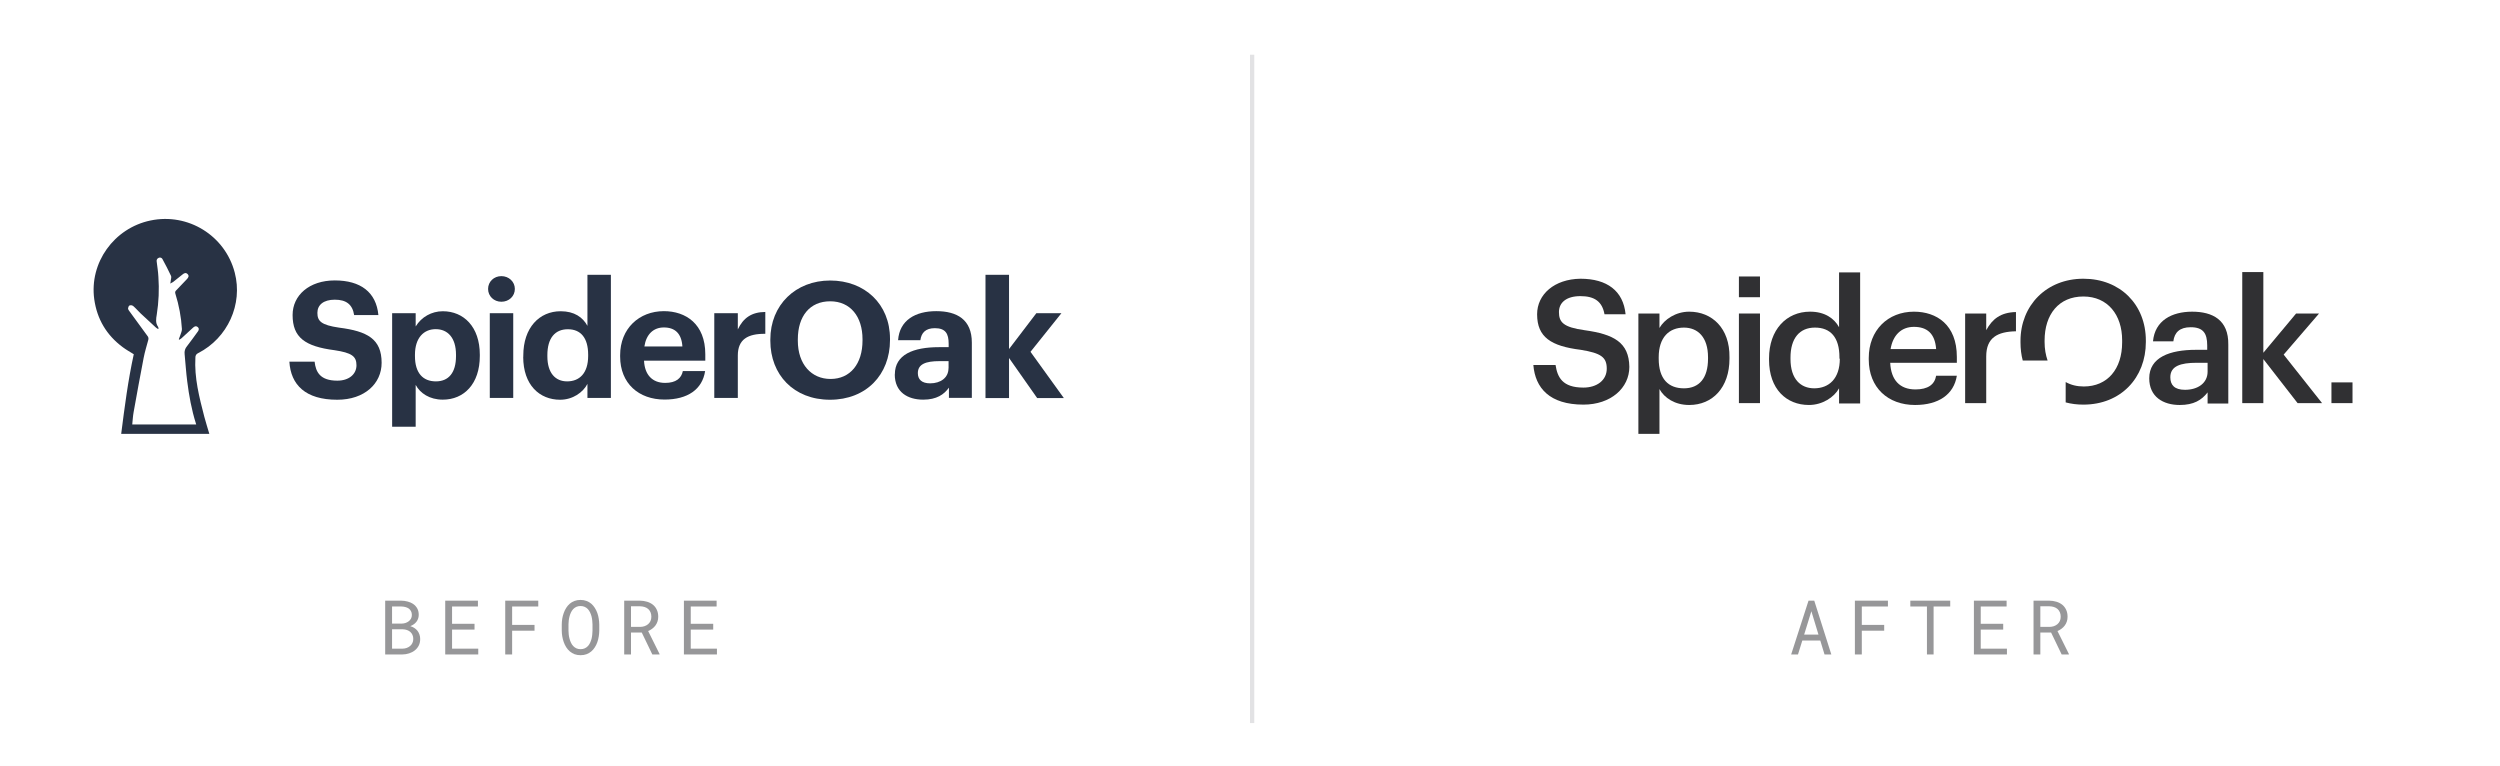
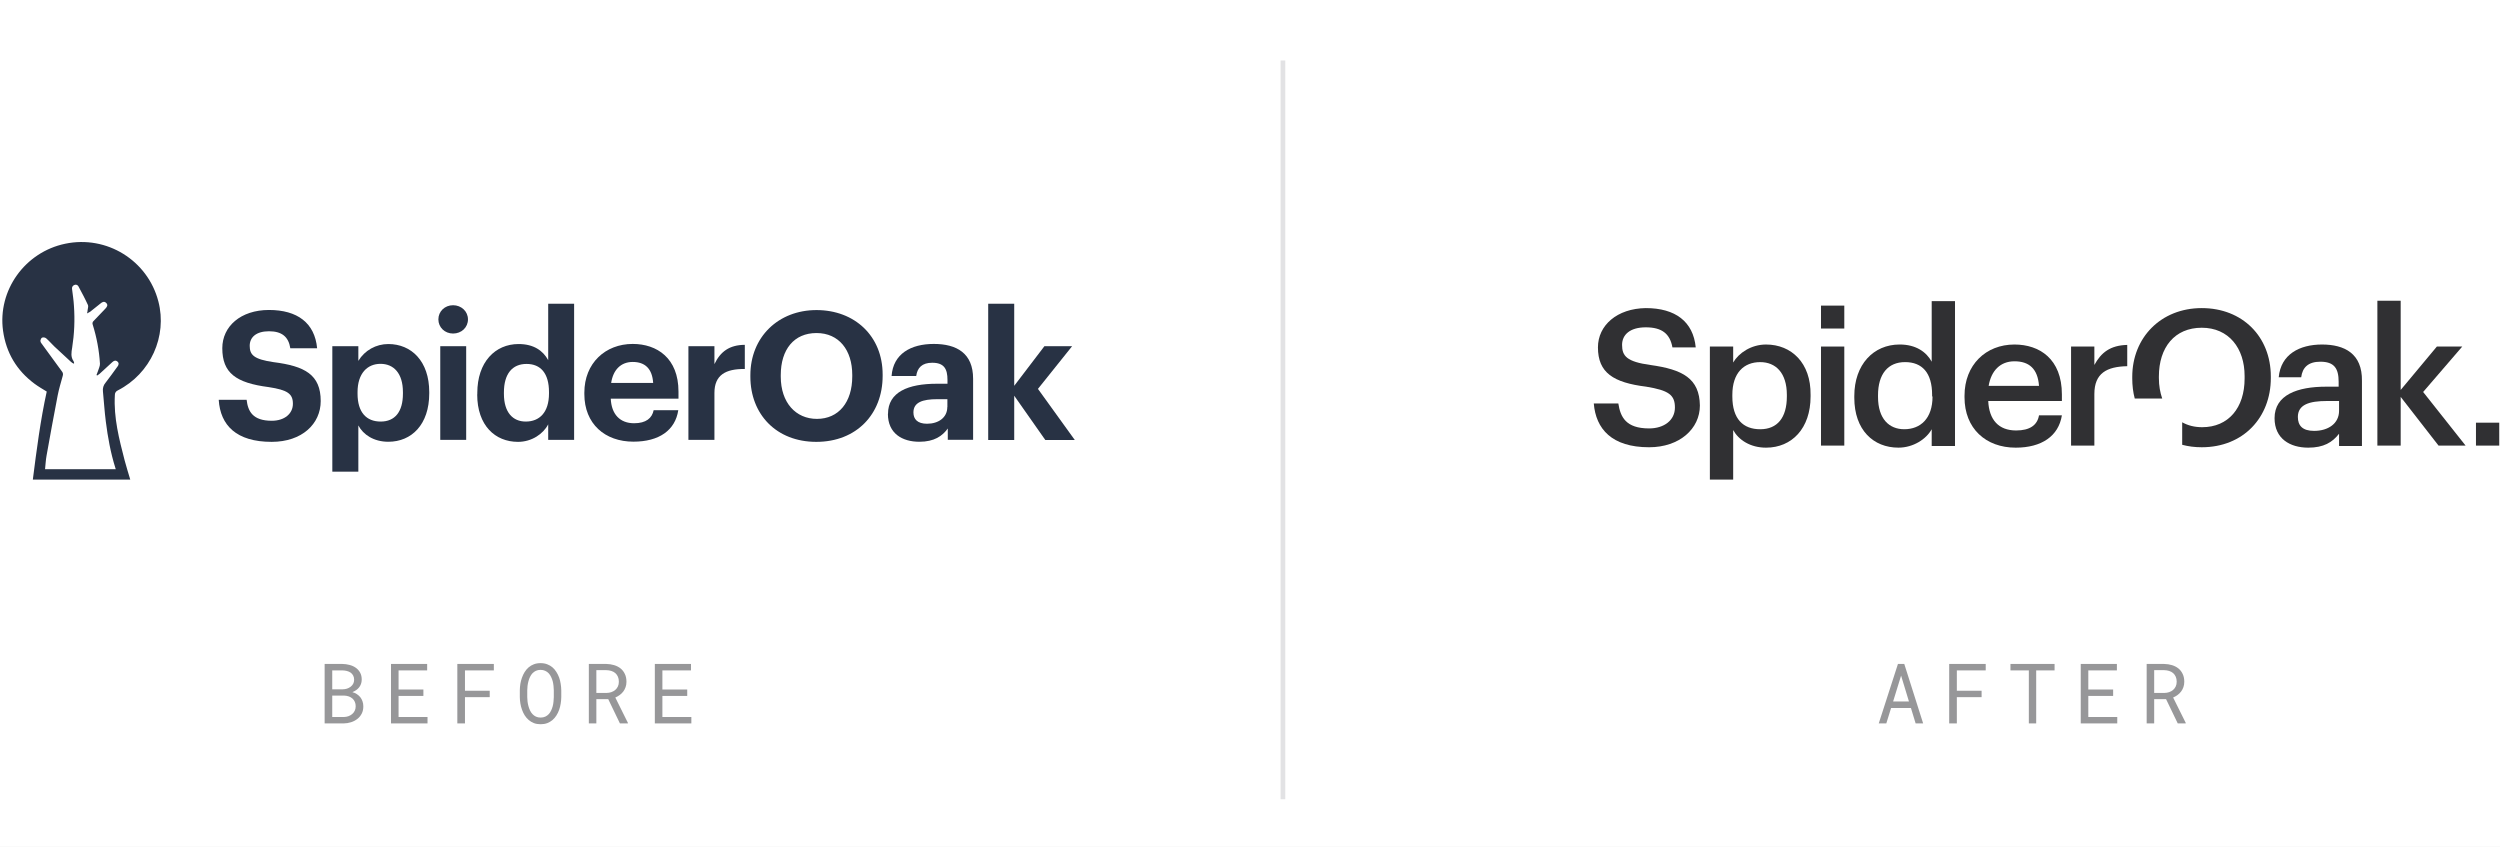
- <svg xmlns="http://www.w3.org/2000/svg" width="1175" height="360" viewBox="0 0 1175 360" fill="none">
-   <rect width="1175" height="360" fill="white" />
-   <g clip-path="url(#clip0_11_555)">
-     <path d="M136.044 169.986H147.867C148.416 174.869 150.442 178.911 158.549 178.911C163.953 178.911 167.542 175.922 167.542 171.67C167.542 167.418 165.262 165.818 157.24 164.597C143.264 162.787 137.522 158.576 137.522 148.051C137.522 138.789 145.333 131.8 157.367 131.8C169.4 131.8 176.831 137.273 177.844 148.093H166.444C165.684 143.125 162.771 140.852 157.367 140.852C151.962 140.852 149.176 143.378 149.176 147.041C149.176 150.914 150.949 152.767 159.351 153.987C172.567 155.671 179.364 159.25 179.364 170.533C179.364 180.216 171.427 187.879 158.507 187.879C143.56 187.879 136.678 180.89 136.002 169.986H136.044Z" fill="#283244" />
-     <path d="M184.304 147.209H195.367V153.44C198.069 148.978 202.882 146.283 208.118 146.283C217.871 146.283 225.513 153.525 225.513 166.702V167.292C225.513 180.469 218.04 187.837 208.118 187.837C201.911 187.837 197.436 184.806 195.367 180.89V200.551H184.304V147.167V147.209ZM214.324 167.376V166.744C214.324 158.661 210.356 154.703 204.782 154.703C199.209 154.703 195.029 158.745 195.029 166.744V167.376C195.029 175.375 198.829 179.248 204.867 179.248C210.904 179.248 214.324 175.122 214.324 167.376Z" fill="#283244" />
-     <path d="M229.398 135.8C229.398 132.39 232.142 129.78 235.647 129.78C239.151 129.78 241.98 132.39 241.98 135.8C241.98 139.21 239.235 141.82 235.647 141.82C232.142 141.82 229.398 139.21 229.398 135.8ZM230.2 147.209H241.22V187.037H230.2V147.209Z" fill="#283244" />
-     <path d="M245.949 167.67V167.081C245.949 153.987 253.507 146.283 263.513 146.283C269.931 146.283 273.9 149.104 276.096 153.145V129.148H287.116V187.037H276.096V180.427C274.027 184.468 269.129 187.879 263.26 187.879C253.549 187.879 245.907 180.932 245.907 167.712L245.949 167.67ZM276.433 167.291V166.702C276.433 158.787 272.929 154.745 266.891 154.745C260.853 154.745 257.265 158.913 257.265 166.87V167.46C257.265 175.375 261.065 179.248 266.553 179.248C272.38 179.248 276.433 175.375 276.433 167.291Z" fill="#283244" />
-     <path d="M291.464 167.586V166.955C291.464 154.409 300.415 146.241 312.027 146.241C322.329 146.241 331.491 152.261 331.491 166.491V169.523H302.695C302.991 176.133 306.58 179.964 312.618 179.964C317.727 179.964 320.26 177.775 320.935 174.406H331.407C330.098 182.995 323.215 187.795 312.322 187.795C300.247 187.795 291.464 180.258 291.464 167.544V167.586ZM320.724 162.829C320.344 156.808 317.304 153.903 312.027 153.903C307.044 153.903 303.709 157.187 302.864 162.829H320.724Z" fill="#283244" />
-     <path d="M335.713 147.209H346.776V154.83C349.309 149.483 353.193 146.662 359.696 146.62V156.892C351.504 156.808 346.776 159.461 346.776 167.081V187.037H335.713V147.209Z" fill="#283244" />
-     <path d="M362.06 160.134V159.545C362.06 143.294 373.967 131.843 390.18 131.843C406.393 131.843 418.3 142.873 418.3 159.25V159.84C418.3 176.091 407.153 187.879 390.096 187.879C373.038 187.879 362.06 176.091 362.06 160.176V160.134ZM405.38 160.008V159.419C405.38 148.851 399.722 141.61 390.18 141.61C380.638 141.61 374.98 148.557 374.98 159.503V160.134C374.98 171.249 381.398 178.111 390.349 178.111C399.596 178.111 405.38 171.038 405.38 160.05V160.008Z" fill="#283244" />
-     <path d="M420.58 175.964C420.58 166.702 429.151 163.166 441.353 163.166H445.871V161.566C445.871 156.85 444.436 154.24 439.369 154.24C435.02 154.24 433.036 156.429 432.571 159.882H422.1C422.776 150.451 430.291 146.241 440.045 146.241C449.798 146.241 456.765 150.198 456.765 161.018V186.995H445.998V182.195C443.718 185.395 440.213 187.837 433.922 187.837C426.66 187.837 420.538 184.342 420.538 175.964H420.58ZM445.829 173.101V169.733H441.565C435.147 169.733 431.389 171.123 431.389 175.375C431.389 178.28 433.162 180.174 437.173 180.174C442.071 180.174 445.787 177.522 445.787 173.101H445.829Z" fill="#283244" />
-     <path d="M463.182 129.148H474.244V164.05L487.08 147.209H498.86L484.335 165.355L500 187.079H487.46L474.244 168.26V187.079H463.182V129.148Z" fill="#283244" />
-     <path d="M70.727 103.635C53.584 107.214 41.931 123.465 44.296 140.642C45.605 149.988 50.08 157.524 57.68 163.166C59.327 164.387 61.1 165.397 62.873 166.492C60.171 178.785 58.567 191.331 56.962 203.919H98.382C97.58 201.183 96.736 198.53 96.018 195.836C93.653 186.7 91.289 177.564 91.838 168.007C91.796 167.123 92.302 166.323 93.105 165.986C107.038 158.871 114.216 142.999 110.331 128.138C105.813 110.708 88.376 99.93 70.727 103.635ZM92.936 155.882C91.247 158.156 89.642 160.513 87.869 162.745C86.982 163.755 86.602 165.102 86.771 166.45C87.193 170.702 87.447 174.996 87.996 179.248C88.84 185.9 90.022 192.51 92.049 198.951C92.091 199.078 92.133 199.246 92.218 199.499H62.156C62.367 197.562 62.451 195.626 62.789 193.773C64.309 185.227 65.871 176.722 67.518 168.176C68.067 165.355 68.911 162.618 69.671 159.84C69.924 159.124 69.756 158.366 69.249 157.819C66.378 153.946 63.507 149.988 60.678 146.073C60.382 145.736 60.213 145.357 60.171 144.936C60.256 144.431 60.509 143.673 60.931 143.547C61.522 143.378 62.113 143.463 62.62 143.841C63.844 144.894 64.9 146.157 66.04 147.252C68.404 149.483 70.769 151.672 73.176 153.861C73.513 154.156 73.893 154.409 74.273 154.619L74.527 154.451C74.527 154.156 74.4 153.819 74.273 153.567C73.007 151.756 73.344 149.82 73.682 147.841C74.611 141.947 74.865 136.011 74.442 130.074C74.316 127.675 73.936 125.317 73.64 122.917C73.471 122.202 73.893 121.444 74.569 121.191C75.202 120.854 76.004 121.107 76.342 121.738C76.342 121.738 76.342 121.781 76.385 121.823C77.778 124.433 79.171 127.001 80.396 129.696C80.649 130.243 80.353 131.043 80.269 131.758C80.269 132.179 80.142 132.601 80.016 133.274C80.48 133.064 80.902 132.811 81.325 132.558C82.802 131.38 84.322 130.201 85.758 129.022C86.518 128.39 87.32 127.969 88.165 128.811C89.009 129.653 88.544 130.453 87.869 131.169C86.18 132.937 84.491 134.706 82.802 136.474C82.338 136.853 82.211 137.484 82.422 138.032C84.111 143.42 85.167 149.02 85.504 154.661C85.547 155.672 84.956 156.724 84.66 157.777C84.491 158.324 84.238 158.871 84.027 159.461L84.322 159.671C84.66 159.461 84.998 159.25 85.293 158.998C87.109 157.356 88.924 155.714 90.698 154.03C91.373 153.398 92.091 153.062 92.893 153.693C93.696 154.325 93.527 155.167 92.893 155.966L92.936 155.882Z" fill="#283244" />
+ <svg xmlns="http://www.w3.org/2000/svg" fill="none" height="360" viewBox="0 0 1063 360" width="1063">
+   <clipPath id="a">
+     <path d="m1 102.919h456v101h-456z" />
+   </clipPath>
+   <path d="m0 0h1063v360h-1063z" fill="#fff" />
+   <g clip-path="url(#a)" fill="#283244">
+     <path d="m93.044 169.986h11.822c.549 4.884 2.576 8.925 10.683 8.925 5.404 0 8.993-2.989 8.993-7.241s-2.28-5.852-10.302-7.073c-13.976-1.81-19.718-6.02-19.718-16.546 0-9.262 7.811-16.25 19.844-16.25 12.034 0 19.465 5.473 20.478 16.293h-11.4c-.76-4.968-3.673-7.242-9.078-7.242-5.404 0-8.191 2.526-8.191 6.189 0 3.873 1.774 5.726 10.176 6.947 13.215 1.684 20.013 5.262 20.013 16.545 0 9.684-7.938 17.346-20.858 17.346-14.946 0-21.828-6.989-22.504-17.893z" />
+     <path d="m141.305 147.209h11.062v6.231c2.702-4.462 7.515-7.157 12.751-7.157 9.753 0 17.396 7.242 17.396 20.419v.59c0 13.177-7.474 20.545-17.396 20.545-6.207 0-10.682-3.031-12.751-6.947v19.661h-11.062v-53.384zm30.02 20.167v-.632c0-8.083-3.969-12.041-9.543-12.041-5.573 0-9.753 4.042-9.753 12.041v.632c0 7.999 3.8 11.872 9.838 11.872s9.458-4.126 9.458-11.872z" />
+     <path d="m186.397 135.8c0-3.41 2.745-6.02 6.249-6.02 3.505 0 6.334 2.61 6.334 6.02s-2.745 6.021-6.334 6.021c-3.504 0-6.249-2.611-6.249-6.021zm.803 11.409h11.02v39.828h-11.02z" />
+     <path d="m202.948 167.67v-.589c0-13.093 7.558-20.798 17.565-20.798 6.418 0 10.387 2.821 12.582 6.863v-23.998h11.02v57.889h-11.02v-6.61c-2.069 4.042-6.967 7.452-12.835 7.452-9.712 0-17.354-6.947-17.354-20.166zm30.485-.378v-.59c0-7.915-3.505-11.957-9.542-11.957-6.038 0-9.627 4.168-9.627 12.126v.589c0 7.915 3.8 11.788 9.289 11.788 5.827 0 9.88-3.873 9.88-11.956z" />
+     <path d="m248.465 167.586v-.631c0-12.546 8.951-20.714 20.562-20.714 10.302 0 19.464 6.021 19.464 20.251v3.031h-28.795c.296 6.61 3.884 10.441 9.922 10.441 5.109 0 7.642-2.189 8.318-5.557h10.471c-1.309 8.588-8.191 13.388-19.084 13.388-12.076 0-20.858-7.536-20.858-20.251zm29.26-4.757c-.38-6.021-3.42-8.926-8.698-8.926-4.982 0-8.318 3.284-9.162 8.926z" />
+     <path d="m292.713 147.209h11.062v7.621c2.533-5.347 6.418-8.168 12.92-8.21v10.273c-8.191-.085-12.92 2.568-12.92 10.188v19.956h-11.062z" />
+     <path d="m319.06 160.134v-.589c0-16.251 11.906-27.702 28.12-27.702 16.213 0 28.12 11.03 28.12 27.407v.59c0 16.251-11.147 28.039-28.205 28.039s-28.035-11.788-28.035-27.703zm43.32-.126v-.589c0-10.568-5.658-17.809-15.2-17.809-9.543 0-15.2 6.947-15.2 17.893v.631c0 11.115 6.417 17.977 15.368 17.977 9.247 0 15.032-7.072 15.032-18.061z" />
+     <path d="m377.58 175.964c0-9.262 8.571-12.798 20.774-12.798h4.517v-1.6c0-4.715-1.435-7.326-6.502-7.326-4.349 0-6.333 2.189-6.798 5.642h-10.471c.676-9.431 8.191-13.641 17.945-13.641 9.753 0 16.72 3.958 16.72 14.777v25.977h-10.767v-4.8c-2.28 3.2-5.784 5.642-12.075 5.642-7.263 0-13.385-3.495-13.385-11.873zm25.249-2.863v-3.368h-4.264c-6.418 0-10.176 1.39-10.176 5.642 0 2.905 1.774 4.799 5.785 4.799 4.897 0 8.613-2.652 8.613-7.073z" />
+     <path d="m420.183 129.148h11.062v34.902l12.835-16.841h11.78l-14.524 18.146 15.664 21.724h-12.54l-13.215-18.819v18.819h-11.062z" />
+     <path d="m27.727 103.635c-17.142 3.579-28.796 19.83-26.431 37.007 1.309 9.346 5.784 16.882 13.384 22.524 1.647 1.221 3.42 2.231 5.193 3.326-2.702 12.293-4.307 24.839-5.911 37.427h41.42c-.802-2.736-1.647-5.388-2.364-8.083-2.365-9.136-4.729-18.272-4.18-27.829-.042-.884.464-1.684 1.267-2.02 13.933-7.116 21.111-22.988 17.227-37.849-4.518-17.43-21.956-28.208-39.604-24.503zm22.209 52.247c-1.689 2.274-3.293 4.631-5.067 6.863-.887 1.01-1.267 2.357-1.098 3.705.422 4.252.676 8.546 1.224 12.798.844 6.652 2.027 13.262 4.053 19.704.042.126.084.294.169.547h-30.062c.211-1.937.295-3.873.633-5.726 1.52-8.546 3.082-17.051 4.729-25.597.549-2.821 1.393-5.558 2.153-8.336.253-.716.085-1.474-.422-2.021-2.871-3.873-5.742-7.831-8.571-11.746-.296-.337-.465-.716-.507-1.137.085-.505.338-1.263.76-1.389.591-.169 1.182-.084 1.689.294 1.224 1.053 2.28 2.316 3.42 3.411 2.364 2.231 4.729 4.42 7.136 6.609.338.295.718.548 1.098.758l.253-.168c0-.295-.127-.632-.253-.884-1.267-1.811-.929-3.747-.591-5.726.929-5.894 1.182-11.83.76-17.767-.127-2.399-.507-4.757-.802-7.157-.169-.715.253-1.473.929-1.726.633-.337 1.435-.084 1.773.548 0 0 0 .042.042.084 1.393 2.61 2.787 5.178 4.011 7.873.253.547-.042 1.347-.127 2.063 0 .421-.127.842-.253 1.515.464-.21.887-.463 1.309-.716 1.478-1.178 2.998-2.357 4.433-3.536.76-.632 1.562-1.053 2.407-.211.845.842.38 1.642-.295 2.358-1.689 1.768-3.378 3.537-5.067 5.305-.464.379-.591 1.01-.38 1.558 1.689 5.388 2.744 10.988 3.082 16.629.042 1.011-.549 2.063-.844 3.116-.169.547-.422 1.094-.633 1.684l.295.21c.338-.21.676-.421.971-.673 1.816-1.642 3.631-3.284 5.404-4.968.675-.632 1.393-.968 2.196-.337.802.632.633 1.474 0 2.274z" />
  </g>
-   <line x1="588.5" y1="25.716" x2="588.5" y2="339.838" stroke="#E2E2E4" stroke-width="2" />
-   <path d="M744.738 155.192C734.653 153.799 732.706 151.363 732.706 146.664C732.706 142.313 736.068 139.18 742.792 139.18C749.515 139.18 753.054 141.791 754.115 147.708H764.024C762.962 136.744 755.354 131.001 742.792 131.001C730.583 131.175 722.444 138.31 722.444 147.708C722.444 158.498 728.991 162.675 742.969 164.415C752.523 165.982 755.177 167.896 755.177 173.291C755.177 178.686 750.577 182.167 744.207 182.167C734.299 182.167 731.999 177.294 731.114 171.551H720.675C721.559 182.341 728.283 190.172 744.207 190.172C757.123 190.172 765.793 182.341 765.793 172.421C765.616 160.935 758.539 157.106 744.738 155.192Z" fill="#303033" />
-   <path d="M793.924 146.488C787.554 146.488 782.246 150.143 779.946 154.145V147.358H770.038V203.919H779.946V182.861C782.246 187.038 787.2 190.345 793.924 190.345C804.894 190.345 812.856 182.165 812.856 168.59V167.894C813.033 154.32 804.717 146.488 793.924 146.488ZM802.771 168.59C802.771 177.64 798.701 182.513 791.447 182.513C784.192 182.513 779.592 178.162 779.592 168.59V167.894C779.592 158.496 784.546 153.971 791.447 153.971C797.993 153.971 802.771 158.496 802.771 167.894V168.59Z" fill="#303033" />
-   <path d="M827.195 147.351H817.287V189.467H827.195V147.351Z" fill="#303033" />
-   <path d="M864.359 127.861V153.792C862.059 149.616 857.635 146.483 850.735 146.483C839.588 146.483 831.449 155.011 831.449 168.411V169.107C831.449 182.856 839.588 190.34 850.204 190.34C856.574 190.34 862.059 186.685 864.359 182.508V189.643H874.267V128.035H864.359V127.861ZM864.713 168.585C864.713 177.983 859.581 182.508 852.681 182.508C846.311 182.508 841.534 178.157 841.534 168.759V168.063C841.534 159.013 845.781 153.966 853.035 153.966C860.289 153.966 864.536 158.491 864.536 167.889V168.585H864.713Z" fill="#303033" />
-   <path d="M899.546 146.488C887.337 146.488 878.314 155.19 878.314 168.242V168.938C878.314 182.165 887.337 190.345 900.077 190.345C911.046 190.345 918.301 185.472 919.716 176.596H909.985C909.277 180.773 906.092 183.035 900.253 183.035C892.822 183.035 888.753 178.51 888.399 170.505H919.716V167.72C919.716 152.579 910.162 146.488 899.546 146.488ZM888.576 164.065C889.637 157.626 893.53 153.623 899.546 153.623C905.738 153.623 909.454 156.756 909.985 164.065H888.576Z" fill="#303033" />
-   <path d="M933.524 155.184V147.353H923.616V189.469H933.524V167.541C933.524 158.665 938.832 155.88 947.502 155.706V146.657C940.247 146.831 936.355 149.963 933.524 155.184Z" fill="#303033" />
-   <path d="M979.182 131.001C961.842 131.001 949.634 143.531 949.634 160.239V160.935C949.634 163.893 949.988 166.852 950.695 169.462H962.373C961.488 166.852 960.958 164.067 960.958 160.761V160.065C960.958 147.708 967.681 139.354 979.182 139.354C990.683 139.354 997.406 148.056 997.406 159.891V160.935C997.406 173.465 990.506 181.645 979.359 181.645C976.174 181.645 973.343 180.949 970.866 179.556V189.128C973.52 189.824 976.174 190.172 979.182 190.172C996.875 190.172 1008.55 177.468 1008.55 160.761V160.065C1008.55 143.183 996.522 131.001 979.182 131.001Z" fill="#303033" />
-   <path d="M1030.31 146.488C1020.76 146.488 1012.8 150.665 1011.91 160.411H1021.47C1022 156.234 1024.47 153.797 1029.61 153.797C1035.44 153.797 1037.39 156.582 1037.39 162.325V164.414H1032.08C1019.87 164.414 1010.14 167.894 1010.14 177.814C1010.14 186.516 1016.69 190.345 1024.47 190.345C1031.02 190.345 1034.74 188.082 1037.57 184.427V189.648H1047.3V161.977C1047.48 150.317 1039.87 146.488 1030.31 146.488ZM1026.95 183.209C1022 183.209 1020.05 180.947 1020.05 177.292C1020.05 172.071 1024.83 170.505 1032.44 170.505H1037.57V174.682C1037.57 180.077 1032.97 183.209 1026.95 183.209Z" fill="#303033" />
-   <path d="M1089.95 147.353H1079.16L1063.77 165.801V127.861H1053.86V189.469H1063.77V168.759L1079.87 189.469H1091.37L1073.32 166.671L1089.95 147.353Z" fill="#303033" />
-   <path d="M827.195 129.945H817.287V139.691H827.195V129.945Z" fill="#303033" />
-   <path d="M1105.68 179.723H1095.78V189.469H1105.68V179.723Z" fill="#303033" />
-   <path d="M855.53 301.049H847.089L845.057 307.596H841.844L850.007 282.31H852.699L860.722 307.596H857.527L855.53 301.049ZM847.958 298.253H854.679L851.344 287.277L847.958 298.253Z" fill="#979799" />
-   <path d="M885.572 296.429H875.048V307.596H871.8V282.31H887.326V285.054H875.048V293.703H885.572V296.429Z" fill="#979799" />
-   <path d="M916.604 285.054H908.789V307.596H905.663V285.054H897.848V282.31H916.604V285.054Z" fill="#979799" />
-   <path d="M941.506 295.908H930.947V304.87H943.26V307.596H927.734V282.31H943.104V285.054H930.947V293.182H941.506V295.908Z" fill="#979799" />
-   <path d="M964.011 297.28H958.957V307.596H955.762V282.31H963.177C964.358 282.333 965.47 282.501 966.512 282.814C967.554 283.126 968.468 283.595 969.256 284.22C970.031 284.846 970.639 285.633 971.079 286.582C971.531 287.52 971.757 288.626 971.757 289.899C971.757 290.721 971.635 291.474 971.392 292.157C971.16 292.84 970.836 293.46 970.419 294.015C970.003 294.571 969.505 295.063 968.926 295.491C968.347 295.92 967.71 296.285 967.015 296.586L972.382 307.388L972.364 307.596H968.978L964.011 297.28ZM958.957 294.64H963.264C963.982 294.629 964.659 294.519 965.296 294.311C965.933 294.091 966.494 293.778 966.981 293.373C967.455 292.967 967.832 292.475 968.11 291.897C968.387 291.306 968.526 290.629 968.526 289.865C968.526 289.054 968.393 288.348 968.127 287.746C967.861 287.132 967.49 286.617 967.015 286.2C966.541 285.795 965.973 285.488 965.314 285.28C964.665 285.071 963.953 284.961 963.177 284.95H958.957V294.64Z" fill="#979799" />
-   <path d="M181.037 307.596V282.31H188.557C189.599 282.322 190.618 282.46 191.614 282.727C192.609 282.981 193.495 283.381 194.271 283.925C195.047 284.469 195.666 285.164 196.129 286.009C196.592 286.854 196.818 287.867 196.806 289.048C196.795 289.708 196.685 290.31 196.476 290.854C196.28 291.399 196.008 291.885 195.66 292.313C195.301 292.753 194.902 293.124 194.462 293.425C194.033 293.726 193.512 294.009 192.899 294.276V294.328C193.536 294.478 194.149 294.75 194.74 295.144C195.33 295.538 195.816 295.972 196.199 296.447C196.604 296.968 196.916 297.552 197.136 298.201C197.368 298.849 197.484 299.549 197.484 300.302C197.495 301.483 197.27 302.525 196.806 303.428C196.343 304.331 195.724 305.084 194.948 305.686C194.172 306.299 193.275 306.768 192.256 307.092C191.249 307.417 190.207 307.584 189.13 307.596H181.037ZM184.268 295.769V304.869H189.217C189.889 304.858 190.525 304.748 191.127 304.539C191.73 304.319 192.262 304.018 192.725 303.636C193.188 303.254 193.553 302.785 193.819 302.23C194.097 301.674 194.236 301.043 194.236 300.337C194.248 299.619 194.126 298.982 193.871 298.426C193.628 297.871 193.287 297.396 192.847 297.002C192.407 296.62 191.892 296.325 191.301 296.117C190.711 295.908 190.074 295.792 189.391 295.769H184.268ZM184.268 293.095H188.748C189.35 293.083 189.941 292.991 190.52 292.817C191.099 292.632 191.614 292.365 192.065 292.018C192.517 291.682 192.881 291.265 193.159 290.768C193.437 290.27 193.576 289.691 193.576 289.031C193.576 288.325 193.437 287.723 193.159 287.225C192.893 286.727 192.534 286.316 192.083 285.992C191.62 285.679 191.087 285.448 190.485 285.297C189.894 285.147 189.287 285.066 188.661 285.054H184.268V293.095Z" fill="#979799" />
-   <path d="M223.028 295.908H212.469V304.869H224.782V307.596H209.256V282.31H224.626V285.054H212.469V293.182H223.028V295.908Z" fill="#979799" />
-   <path d="M251.229 296.429H240.705V307.596H237.458V282.31H252.984V285.054H240.705V293.703H251.229V296.429Z" fill="#979799" />
-   <path d="M281.654 296.412C281.642 297.315 281.561 298.23 281.411 299.156C281.272 300.07 281.052 300.956 280.751 301.813C280.45 302.67 280.062 303.469 279.587 304.209C279.124 304.95 278.568 305.599 277.92 306.155C277.272 306.71 276.525 307.15 275.68 307.474C274.846 307.787 273.908 307.943 272.866 307.943C271.824 307.943 270.881 307.787 270.035 307.474C269.202 307.15 268.461 306.71 267.813 306.155C267.164 305.599 266.603 304.95 266.128 304.209C265.653 303.457 265.265 302.652 264.964 301.796C264.652 300.939 264.42 300.053 264.27 299.138C264.119 298.224 264.038 297.315 264.027 296.412V293.529C264.038 292.626 264.113 291.717 264.252 290.802C264.403 289.876 264.634 288.985 264.947 288.128C265.248 287.271 265.63 286.472 266.093 285.731C266.568 284.979 267.129 284.319 267.778 283.751C268.426 283.196 269.167 282.762 270.001 282.449C270.846 282.125 271.79 281.963 272.832 281.963C273.874 281.963 274.817 282.125 275.662 282.449C276.508 282.762 277.254 283.196 277.903 283.751C278.551 284.307 279.107 284.961 279.57 285.714C280.045 286.455 280.438 287.254 280.751 288.11C281.052 288.967 281.272 289.859 281.411 290.785C281.561 291.711 281.642 292.626 281.654 293.529V296.412ZM278.476 293.494C278.464 292.892 278.424 292.267 278.354 291.619C278.285 290.959 278.169 290.304 278.007 289.656C277.833 289.019 277.607 288.412 277.33 287.833C277.052 287.242 276.704 286.721 276.288 286.27C275.871 285.83 275.379 285.482 274.811 285.228C274.244 284.961 273.584 284.828 272.832 284.828C272.091 284.828 271.436 284.961 270.869 285.228C270.302 285.494 269.81 285.847 269.393 286.287C268.976 286.739 268.629 287.26 268.351 287.85C268.073 288.429 267.853 289.037 267.691 289.673C267.517 290.322 267.39 290.976 267.309 291.636C267.239 292.284 267.199 292.904 267.187 293.494V296.412C267.199 297.002 267.239 297.627 267.309 298.287C267.39 298.947 267.517 299.596 267.691 300.232C267.865 300.881 268.09 301.5 268.368 302.091C268.646 302.681 268.993 303.196 269.41 303.636C269.827 304.088 270.319 304.447 270.886 304.713C271.454 304.979 272.114 305.113 272.866 305.113C273.619 305.113 274.279 304.979 274.846 304.713C275.425 304.447 275.923 304.088 276.34 303.636C276.745 303.196 277.081 302.687 277.347 302.108C277.625 301.518 277.851 300.898 278.024 300.25C278.186 299.613 278.296 298.965 278.354 298.305C278.424 297.645 278.464 297.014 278.476 296.412V293.494Z" fill="#979799" />
-   <path d="M301.623 297.28H296.57V307.596H293.374V282.31H300.79C301.971 282.333 303.082 282.501 304.124 282.814C305.166 283.126 306.081 283.595 306.868 284.22C307.644 284.846 308.252 285.633 308.692 286.582C309.143 287.52 309.369 288.626 309.369 289.899C309.369 290.721 309.247 291.474 309.004 292.157C308.773 292.84 308.449 293.459 308.032 294.015C307.615 294.571 307.117 295.063 306.538 295.491C305.959 295.92 305.323 296.284 304.628 296.585L309.994 307.388L309.977 307.596H306.59L301.623 297.28ZM296.57 294.64H300.877C301.595 294.629 302.272 294.519 302.909 294.31C303.545 294.09 304.107 293.778 304.593 293.373C305.068 292.967 305.444 292.475 305.722 291.896C306 291.306 306.139 290.629 306.139 289.865C306.139 289.054 306.006 288.348 305.739 287.746C305.473 287.132 305.103 286.617 304.628 286.2C304.153 285.795 303.586 285.488 302.926 285.28C302.278 285.071 301.566 284.961 300.79 284.95H296.57V294.64Z" fill="#979799" />
-   <path d="M335.209 295.908H324.65V304.869H336.963V307.596H321.437V282.31H336.806V285.054H324.65V293.182H335.209V295.908Z" fill="#979799" />
-   <defs>
-     <clipPath id="clip0_11_555">
-       <rect width="456" height="101" fill="white" transform="translate(44 102.919)" />
-     </clipPath>
-   </defs>
+   <path d="m545.5 25.716v314.122" stroke="#e2e2e4" stroke-width="2" />
+   <g fill="#303033">
+     <path d="m701.738 155.192c-10.085-1.393-12.032-3.829-12.032-8.528 0-4.351 3.362-7.484 10.086-7.484 6.723 0 10.262 2.611 11.323 8.528h9.909c-1.062-10.964-8.67-16.707-21.232-16.707-12.209.174-20.348 7.309-20.348 16.707 0 10.79 6.547 14.967 20.525 16.707 9.554 1.567 12.208 3.481 12.208 8.876s-4.6 8.876-10.97 8.876c-9.908 0-12.208-4.873-13.093-10.616h-10.439c.884 10.79 7.608 18.622 23.532 18.622 12.916 0 21.586-7.832 21.586-17.752-.177-11.486-7.254-15.315-21.055-17.229z" />
+     <path d="m750.924 146.488c-6.37 0-11.678 3.655-13.978 7.658v-6.788h-9.908v56.561h9.908v-21.058c2.3 4.177 7.254 7.484 13.978 7.484 10.97 0 18.932-8.18 18.932-21.755v-.696c.177-13.574-8.139-21.406-18.932-21.406zm8.847 22.102c0 9.05-4.07 13.923-11.324 13.923-7.255 0-11.855-4.351-11.855-13.923v-.696c0-9.398 4.954-13.922 11.855-13.922 6.546 0 11.324 4.524 11.324 13.922z" />
+     <path d="m784.195 147.351h-9.908v42.116h9.908z" />
+     <path d="m821.359 127.861v25.931c-2.3-4.176-6.724-7.309-13.624-7.309-11.147 0-19.286 8.528-19.286 21.928v.697c0 13.748 8.139 21.232 18.755 21.232 6.37 0 11.855-3.655 14.155-7.832v7.136h9.908v-61.609h-9.908zm.354 40.724c0 9.398-5.132 13.923-12.032 13.923-6.37 0-11.147-4.351-11.147-13.749v-.696c0-9.049 4.247-14.096 11.501-14.096s11.501 4.524 11.501 13.922v.696z" />
+     <path d="m856.546 146.488c-12.209 0-21.232 8.702-21.232 21.754v.696c0 13.227 9.023 21.407 21.763 21.407 10.969 0 18.224-4.873 19.639-13.749h-9.731c-.708 4.177-3.893 6.439-9.732 6.439-7.431 0-11.5-4.525-11.854-12.53h31.317v-2.785c0-15.141-9.554-21.232-20.17-21.232zm-10.97 17.577c1.061-6.439 4.954-10.442 10.97-10.442 6.192 0 9.908 3.133 10.439 10.442z" />
+     <path d="m890.524 155.184v-7.831h-9.908v42.116h9.908v-21.928c0-8.876 5.308-11.661 13.978-11.835v-9.049c-7.255.174-11.147 3.306-13.978 8.527z" />
+     <path d="m936.182 131.001c-17.34 0-29.548 12.53-29.548 29.238v.696c0 2.958.354 5.917 1.061 8.527h11.678c-.885-2.61-1.415-5.395-1.415-8.701v-.696c0-12.357 6.723-20.71 18.224-20.71s18.224 8.701 18.224 20.536v1.044c0 12.53-6.9 20.71-18.047 20.71-3.185 0-6.016-.696-8.493-2.089v9.572c2.654.696 5.308 1.045 8.316 1.045 17.693 0 29.371-12.705 29.371-29.412v-.696c0-16.882-12.031-29.064-29.371-29.064z" />
+     <path d="m987.313 146.488c-9.554 0-17.516 4.177-18.401 13.923h9.555c.531-4.177 3.008-6.614 8.139-6.614 5.839 0 7.785 2.785 7.785 8.528v2.089h-5.308c-12.209 0-21.94 3.48-21.94 13.4 0 8.702 6.546 12.531 14.332 12.531 6.546 0 10.262-2.263 13.093-5.917v5.221h9.732v-27.672c.18-11.66-7.432-15.489-16.987-15.489zm-3.361 36.721c-4.954 0-6.901-2.262-6.901-5.917 0-5.221 4.777-6.787 12.386-6.787h5.131v4.177c0 5.395-4.6 8.527-10.616 8.527z" />
+     <path d="m1046.95 147.353h-10.79l-15.39 18.448v-37.94h-9.91v61.609h9.91v-20.711l16.1 20.711h11.5l-18.05-22.799z" />
+     <path d="m784.195 129.945h-9.908v9.746h9.908z" />
+     <path d="m1062.68 179.723h-9.9v9.746h9.9z" />
+   </g>
+   <path d="m812.53 301.049h-8.441l-2.031 6.547h-3.213l8.162-25.286h2.692l8.023 25.286h-3.195zm-7.572-2.796h6.721l-3.335-10.976z" fill="#979799" />
+   <path d="m842.572 296.429h-10.524v11.167h-3.248v-25.286h15.526v2.744h-12.278v8.649h10.524z" fill="#979799" />
+   <path d="m873.604 285.054h-7.815v22.542h-3.126v-22.542h-7.815v-2.744h18.756z" fill="#979799" />
+   <path d="m898.506 295.908h-10.559v8.961h12.313v2.727h-15.526v-25.286h15.37v2.744h-12.157v8.128h10.559z" fill="#979799" />
+   <path d="m921.011 297.28h-5.053v10.316h-3.196v-25.286h7.416c1.181.023 2.292.191 3.334.504 1.042.312 1.957.781 2.744 1.406.776.625 1.384 1.413 1.824 2.362.451.938.677 2.044.677 3.317 0 .822-.122 1.575-.365 2.258-.231.683-.556 1.302-.972 1.858-.417.556-.915 1.048-1.494 1.476-.579.429-1.216.793-1.91 1.094l5.366 10.803-.017.208h-3.387zm-5.053-2.64h4.306c.718-.011 1.396-.121 2.032-.33.637-.22 1.199-.532 1.685-.937.475-.406.851-.898 1.129-1.477.278-.59.417-1.267.417-2.032 0-.81-.134-1.516-.4-2.118-.266-.614-.637-1.129-1.111-1.546-.475-.405-1.042-.712-1.702-.92-.649-.209-1.361-.319-2.136-.33h-4.22z" fill="#979799" />
+   <path d="m138.037 307.596v-25.286h7.52c1.042.012 2.061.15 3.056.417.996.254 1.882.654 2.658 1.198.775.544 1.395 1.239 1.858 2.084s.689 1.858.677 3.039c-.011.66-.121 1.262-.33 1.806-.197.545-.469 1.031-.816 1.459-.359.44-.758.811-1.198 1.112-.429.301-.95.584-1.563.851v.052c.636.15 1.25.422 1.84.816.591.394 1.077.828 1.459 1.303.406.521.718 1.105.938 1.754.232.648.347 1.348.347 2.101.012 1.181-.214 2.223-.677 3.126s-1.082 1.656-1.858 2.258c-.776.613-1.673 1.082-2.692 1.406-1.007.325-2.049.492-3.126.504zm3.23-11.827v9.1h4.95c.671-.011 1.308-.121 1.91-.33.602-.22 1.135-.521 1.598-.903s.828-.851 1.094-1.406c.278-.556.417-1.187.417-1.893.011-.718-.11-1.355-.365-1.911-.243-.555-.585-1.03-1.024-1.424-.44-.382-.956-.677-1.546-.885-.591-.209-1.227-.325-1.91-.348zm0-2.674h4.481c.602-.012 1.192-.104 1.771-.278.579-.185 1.094-.452 1.546-.799.452-.336.816-.753 1.094-1.25.278-.498.417-1.077.417-1.737 0-.706-.139-1.308-.417-1.806-.266-.498-.625-.909-1.077-1.233-.463-.313-.995-.544-1.597-.695-.591-.15-1.199-.231-1.824-.243h-4.394z" fill="#979799" />
+   <path d="m180.028 295.908h-10.559v8.961h12.313v2.727h-15.526v-25.286h15.37v2.744h-12.157v8.128h10.559z" fill="#979799" />
+   <path d="m208.229 296.429h-10.524v11.167h-3.248v-25.286h15.526v2.744h-12.278v8.649h10.524z" fill="#979799" />
+   <path d="m238.654 296.412c-.012.903-.093 1.818-.244 2.744-.138.914-.358 1.8-.659 2.657s-.689 1.656-1.164 2.396c-.463.741-1.019 1.39-1.667 1.946-.649.555-1.395.995-2.241 1.319-.833.313-1.771.469-2.813.469s-1.986-.156-2.831-.469c-.833-.324-1.574-.764-2.223-1.319-.648-.556-1.21-1.205-1.684-1.946-.475-.752-.863-1.557-1.164-2.413-.312-.857-.544-1.743-.695-2.658-.15-.914-.231-1.823-.243-2.726v-2.883c.012-.903.087-1.812.226-2.727.151-.926.382-1.817.695-2.674.301-.857.683-1.656 1.146-2.397.475-.752 1.036-1.412 1.685-1.98.648-.555 1.389-.989 2.223-1.302.845-.324 1.788-.486 2.83-.486s1.986.162 2.831.486c.845.313 1.592.747 2.24 1.302.649.556 1.205 1.21 1.668 1.963.474.741.868 1.54 1.181 2.396.301.857.521 1.749.659 2.675.151.926.232 1.841.244 2.744zm-3.178-2.918c-.012-.602-.053-1.227-.122-1.875-.07-.66-.185-1.315-.347-1.963-.174-.637-.4-1.244-.678-1.823-.278-.591-.625-1.112-1.042-1.563-.417-.44-.909-.788-1.476-1.042-.567-.267-1.227-.4-1.98-.4-.741 0-1.395.133-1.962.4-.567.266-1.06.619-1.476 1.059-.417.452-.764.973-1.042 1.563-.278.579-.498 1.187-.66 1.823-.174.649-.301 1.303-.382 1.963-.07.648-.11 1.268-.122 1.858v2.918c.012.59.052 1.215.122 1.875.081.66.208 1.309.382 1.945.173.649.399 1.268.677 1.859.278.59.625 1.105 1.042 1.545.417.452.909.811 1.476 1.077.568.266 1.227.4 1.98.4s1.413-.134 1.98-.4c.579-.266 1.077-.625 1.493-1.077.406-.44.741-.949 1.008-1.528.278-.59.503-1.21.677-1.858.162-.637.272-1.285.33-1.945.069-.66.11-1.291.122-1.893z" fill="#979799" />
+   <path d="m258.623 297.28h-5.053v10.316h-3.196v-25.286h7.416c1.181.023 2.292.191 3.334.504 1.042.312 1.957.781 2.744 1.406.776.626 1.384 1.413 1.824 2.362.451.938.677 2.044.677 3.317 0 .822-.122 1.575-.365 2.258-.231.683-.556 1.302-.972 1.858-.417.556-.915 1.048-1.494 1.476-.579.429-1.216.793-1.91 1.094l5.366 10.803-.017.208h-3.387zm-5.053-2.64h4.306c.718-.011 1.396-.121 2.032-.33.637-.22 1.199-.532 1.685-.937.475-.406.851-.898 1.129-1.477.278-.59.417-1.267.417-2.031 0-.811-.134-1.517-.4-2.119-.266-.614-.637-1.129-1.111-1.546-.475-.405-1.042-.712-1.702-.92-.649-.209-1.361-.319-2.136-.33h-4.22z" fill="#979799" />
+   <path d="m292.208 295.908h-10.559v8.961h12.313v2.727h-15.525v-25.286h15.369v2.744h-12.157v8.128h10.559z" fill="#979799" />
</svg>
